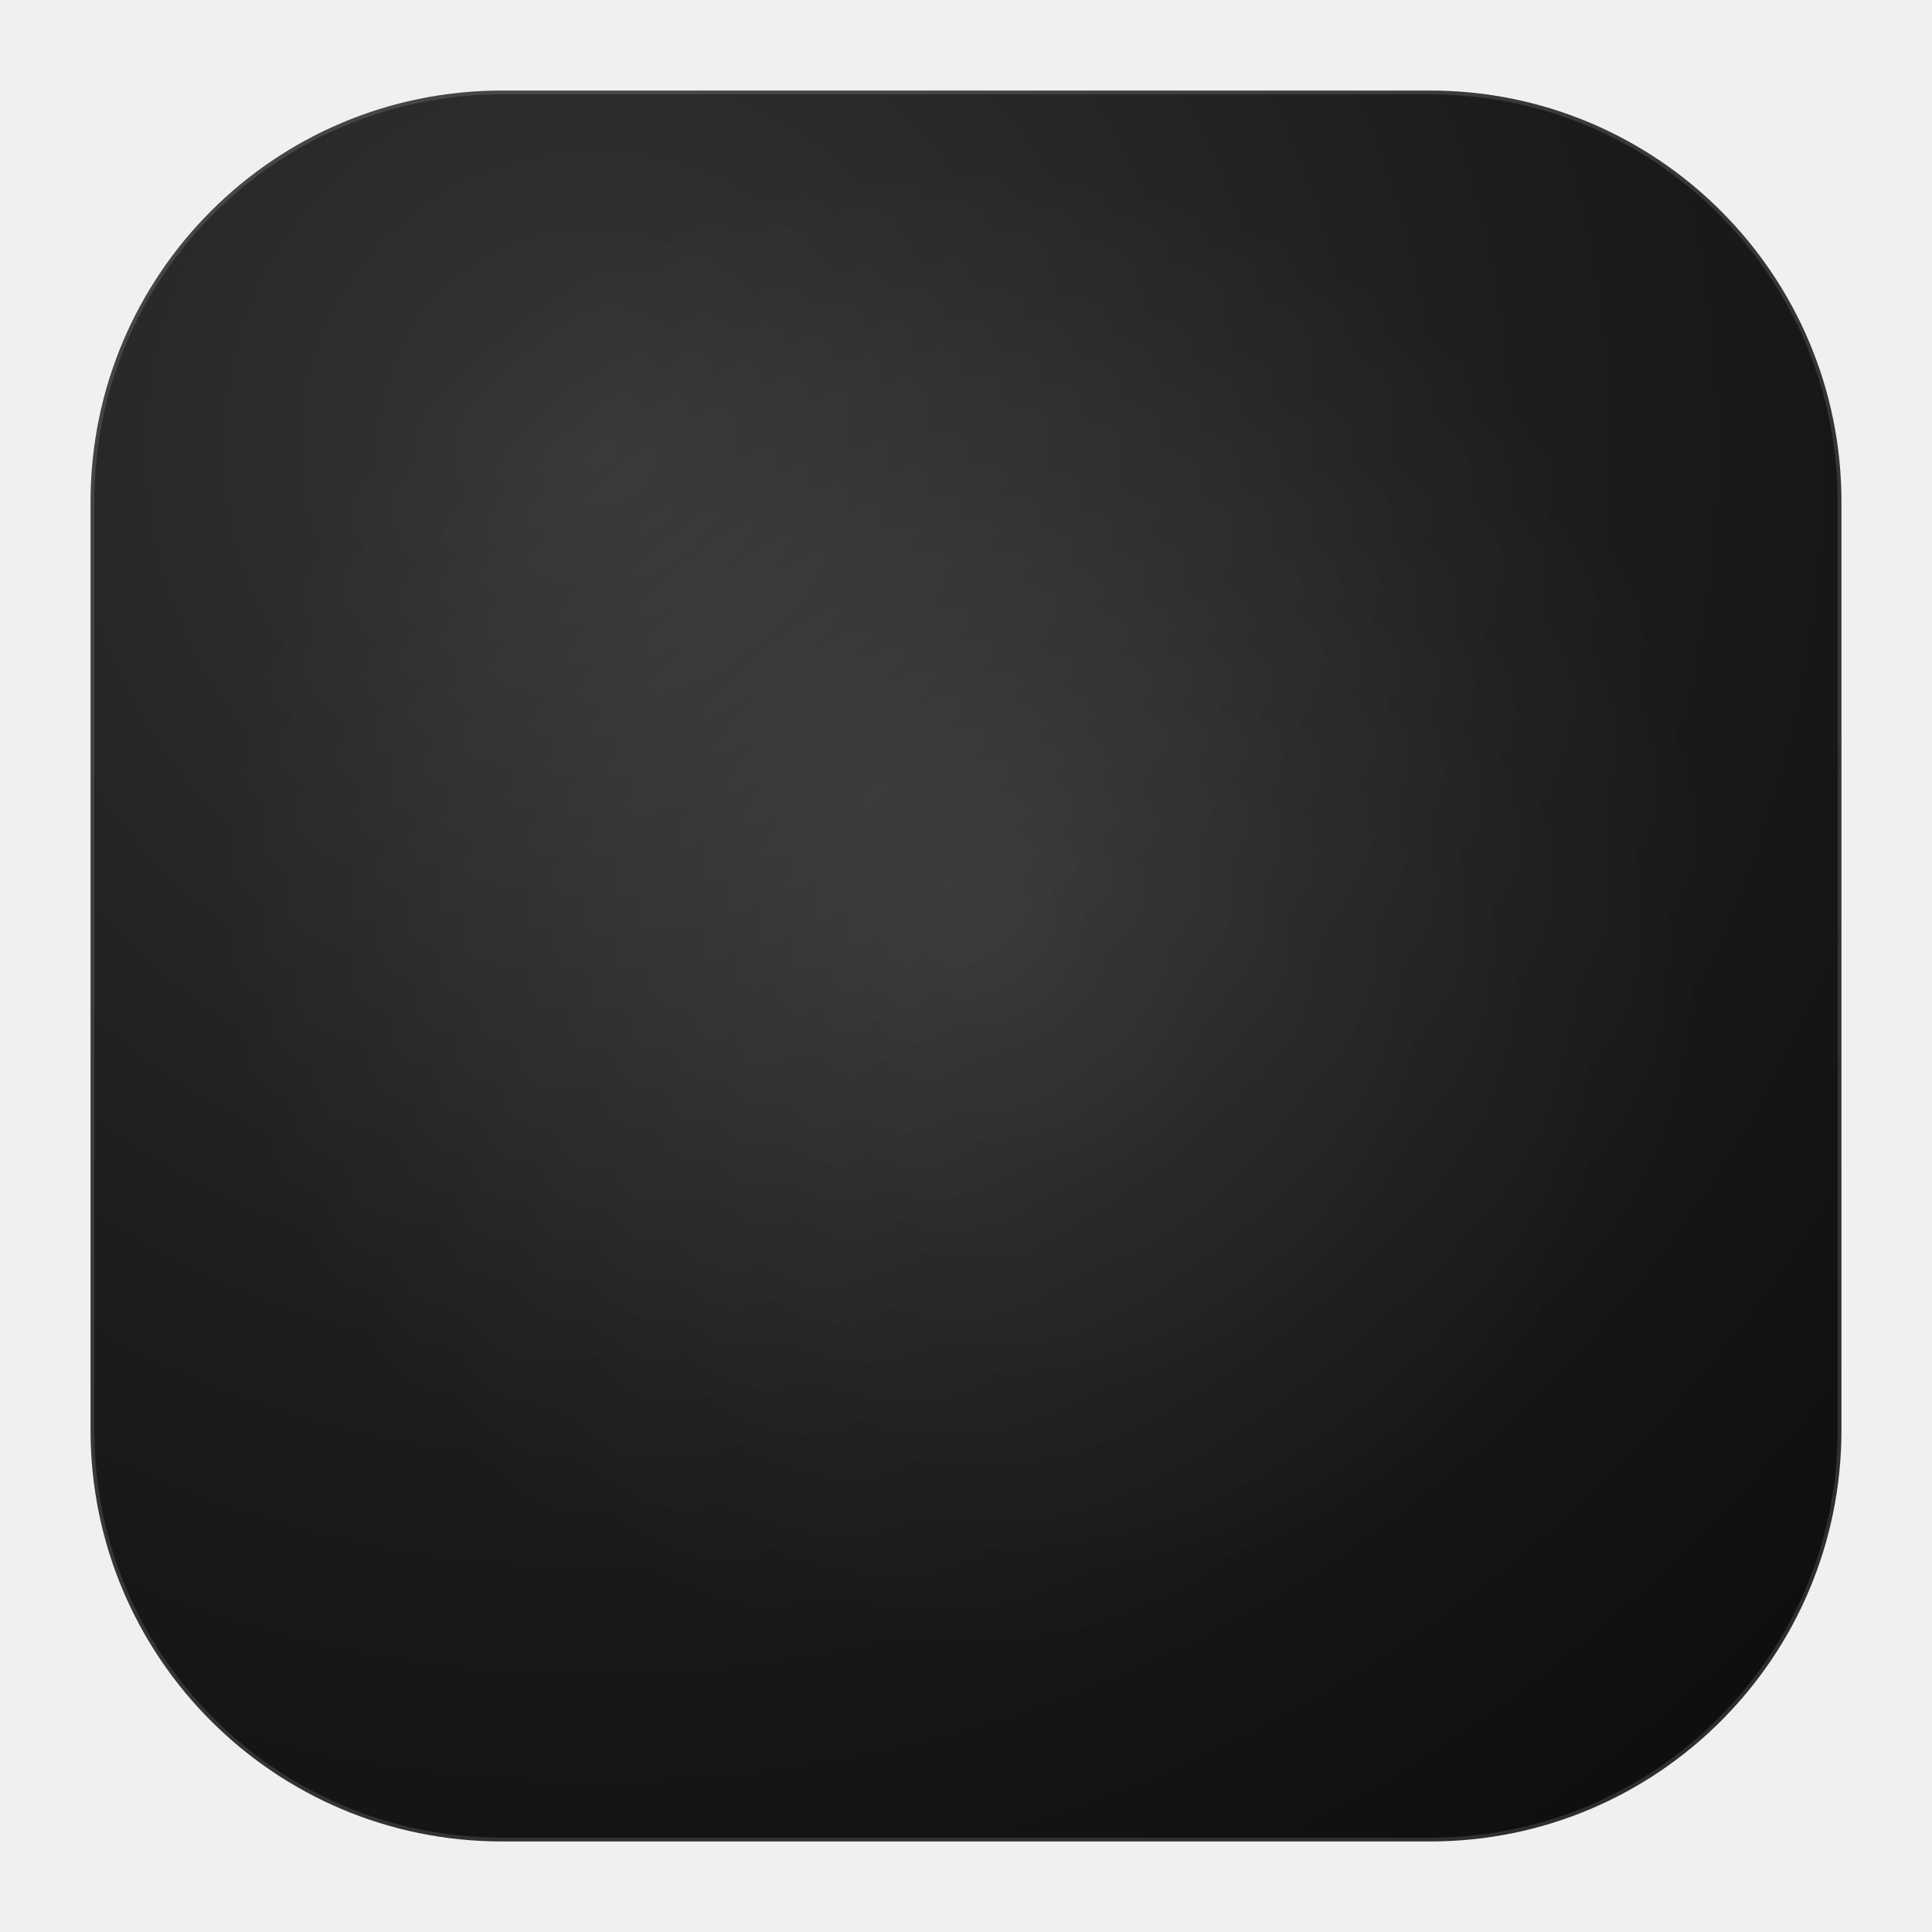
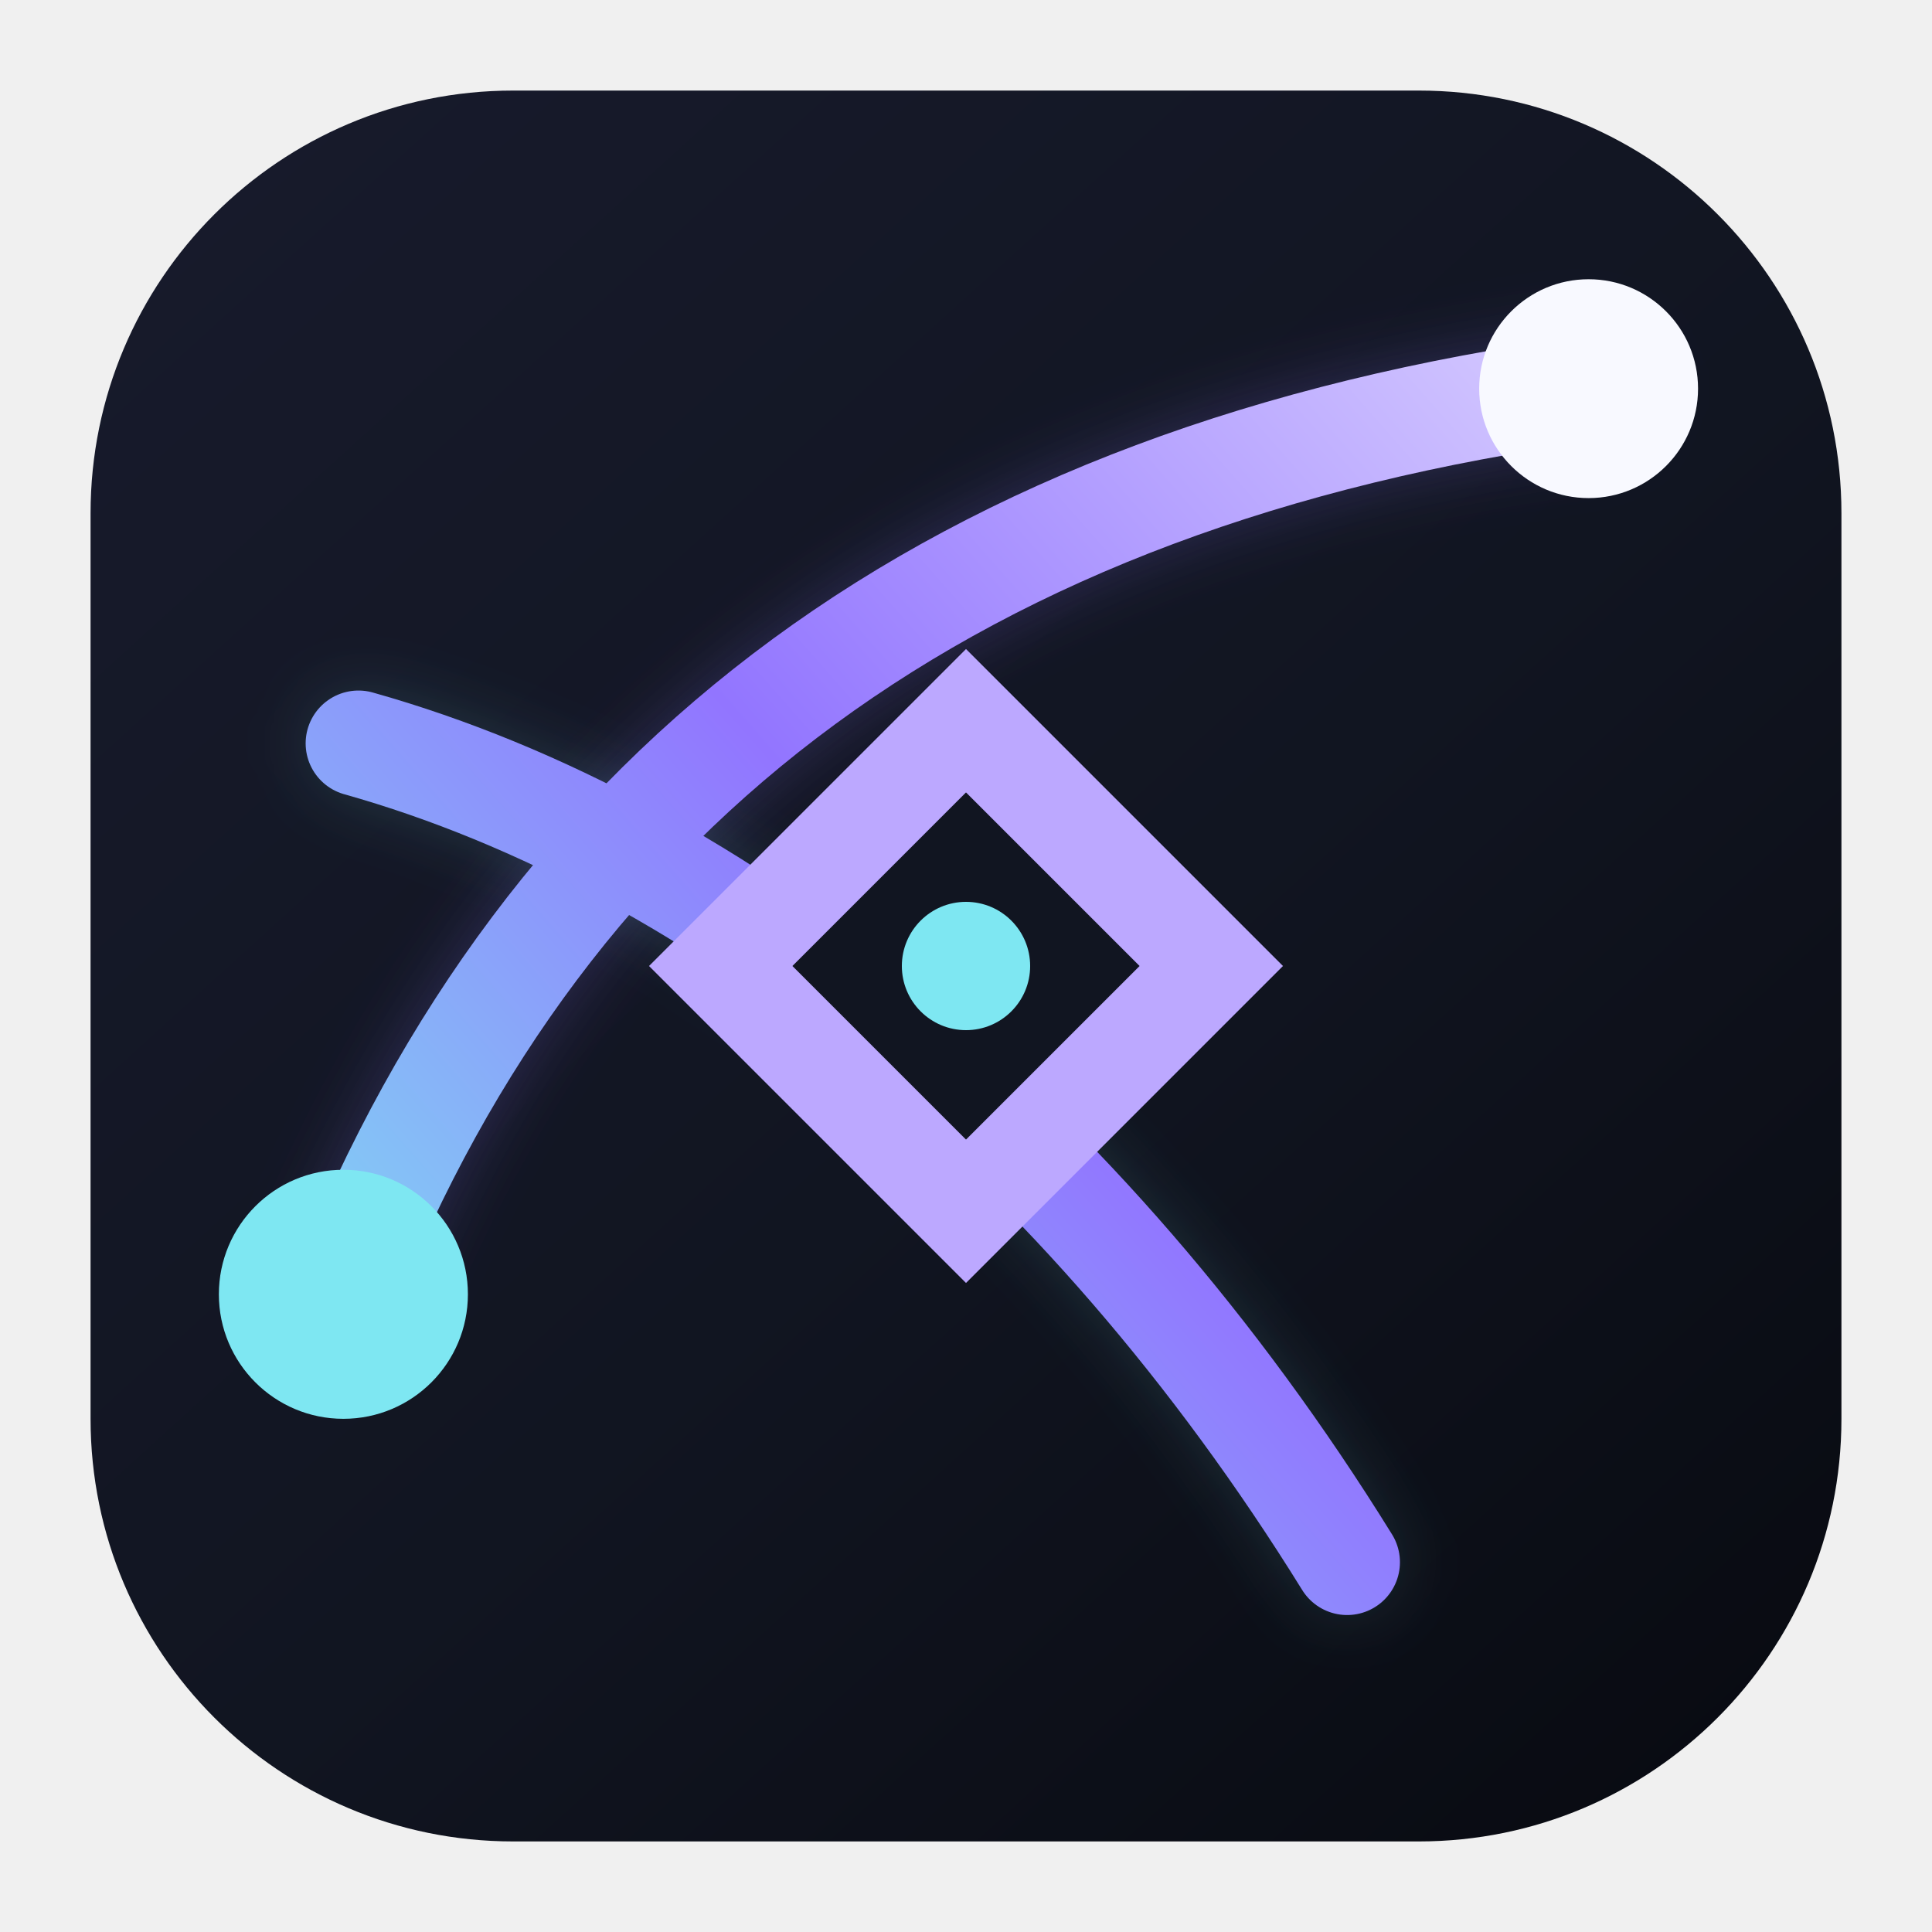
- <svg xmlns="http://www.w3.org/2000/svg" width="1024" height="1024" viewBox="0 0 1024 1024">
+ <svg xmlns="http://www.w3.org/2000/svg" viewBox="0 0 1024 1024">
  <defs>
-     <radialGradient id="surface" cx="0" cy="0" r="1" gradientTransform="translate(318 238) rotate(48) scale(940)" gradientUnits="userSpaceOnUse">
-       <stop stop-color="#353535" />
-       <stop offset="0.52" stop-color="#1d1d1d" />
-       <stop offset="1" stop-color="#0d0d0d" />
+     <linearGradient id="bg" x1="120" y1="80" x2="904" y2="944" gradientUnits="userSpaceOnUse">
+       <stop offset="0" stop-color="#171A2B" />
+       <stop offset="0.55" stop-color="#111521" />
+       <stop offset="1" stop-color="#090B12" />
+     </linearGradient>
+     <linearGradient id="orbit" x1="160" y1="800" x2="864" y2="180" gradientUnits="userSpaceOnUse">
+       <stop stop-color="#7EE7F2" />
+       <stop offset="0.48" stop-color="#9275FF" />
+       <stop offset="1" stop-color="#D8CEFF" />
+     </linearGradient>
+     <radialGradient id="glow" cx="0" cy="0" r="1" gradientTransform="translate(548 476) rotate(90) scale(390)">
+       <stop stop-color="#9275FF" stop-opacity="0.28" />
+       <stop offset="1" stop-color="#9275FF" stop-opacity="0" />
    </radialGradient>
-     <radialGradient id="halo" cx="0" cy="0" r="1" gradientTransform="translate(512 480) scale(392)" gradientUnits="userSpaceOnUse">
-       <stop stop-color="#ffffff" stop-opacity="0.1" />
-       <stop offset="1" stop-color="#ffffff" stop-opacity="0" />
-     </radialGradient>
-     <filter id="mark-shadow" x="116" y="116" width="792" height="812" filterUnits="userSpaceOnUse">
-       <feDropShadow dx="0" dy="24" stdDeviation="30" flood-color="#000000" flood-opacity="0.44" />
+     <filter id="shadow" x="-30%" y="-30%" width="160%" height="160%">
+       <feGaussianBlur stdDeviation="18" />
    </filter>
  </defs>
-   <rect x="48" y="48" width="928" height="928" rx="218" fill="url(#surface)" />
-   <rect x="49" y="49" width="926" height="926" rx="217" fill="none" stroke="#ffffff" stroke-opacity="0.13" stroke-width="2" />
-   <circle cx="512" cy="488" r="392" fill="url(#halo)" />
-   <g filter="url(#mark-shadow)" transform="translate(176 166) scale(28)">
-     <path d="M22.282 9.821a5.985 5.985 0 0 0-.516-4.911 6.046 6.046 0 0 0-6.51-2.9A6.065 6.065 0 0 0 4.981 4.182a5.985 5.985 0 0 0-3.998 2.9 6.046 6.046 0 0 0 .743 7.097 5.98 5.98 0 0 0 .511 4.911 6.051 6.051 0 0 0 6.515 2.9A5.985 5.985 0 0 0 13.26 24a6.056 6.056 0 0 0 5.772-4.206 5.989 5.989 0 0 0 3.998-2.9 6.056 6.056 0 0 0-.748-7.073zm-9.022 12.608a4.476 4.476 0 0 1-2.876-1.041l.142-.08 4.778-2.758a.795.795 0 0 0 .393-.681v-6.737l2.02 1.169a.071.071 0 0 1 .038.052v5.583a4.504 4.504 0 0 1-4.495 4.494zm-9.661-4.125a4.471 4.471 0 0 1-.535-3.014l.142.085 4.783 2.758a.771.771 0 0 0 .781 0l5.843-3.369v2.332a.08.08 0 0 1-.033.061L9.74 19.95a4.499 4.499 0 0 1-6.141-1.646zM2.341 7.896a4.485 4.485 0 0 1 2.365-1.973V11.6a.766.766 0 0 0 .388.676l5.814 3.354-2.02 1.169a.076.076 0 0 1-.071 0l-4.83-2.787A4.504 4.504 0 0 1 2.341 7.872zm16.596 3.856L13.104 8.364 15.119 7.2a.076.076 0 0 1 .071 0l4.83 2.791a4.494 4.494 0 0 1-.676 8.104v-5.677a.79.79 0 0 0-.407-.667zm2.011-3.023l-.142-.085-4.774-2.782a.776.776 0 0 0-.785 0L9.409 9.23V6.897a.066.066 0 0 1 .028-.061l4.83-2.787a4.499 4.499 0 0 1 6.68 4.66zM8.306 12.863l-2.02-1.164a.08.08 0 0 1-.038-.057V6.074a4.499 4.499 0 0 1 7.376-3.454l-.142.081L8.704 5.459a.795.795 0 0 0-.393.681zm1.098-2.365l2.602-1.5 2.607 1.5v2.999l-2.597 1.5-2.607-1.5Z" fill="#f4f4f4" />
-   </g>
+   <rect x="48" y="48" width="928" height="928" rx="224" fill="url(#bg)" />
+   <circle cx="548" cy="476" r="390" fill="url(#glow)" />
+   <path d="M182 686C290 414 505 252 842 206" fill="none" stroke="#9275FF" stroke-opacity="0.24" stroke-width="54" stroke-linecap="round" filter="url(#shadow)" />
+   <path d="M190 394C382 448 574 602 714 828" fill="none" stroke="#7EE7F2" stroke-opacity="0.18" stroke-width="48" stroke-linecap="round" filter="url(#shadow)" />
+   <path d="M182 686C290 414 505 252 842 206" fill="none" stroke="url(#orbit)" stroke-width="56" stroke-linecap="round" />
+   <path d="M190 394C382 448 574 602 714 828" fill="none" stroke="url(#orbit)" stroke-width="56" stroke-linecap="round" />
+   <circle cx="182" cy="686" r="66" fill="#7EE7F2" />
+   <circle cx="842" cy="206" r="58" fill="#F8F9FF" />
+   <path d="M512 344 680 512 512 680 344 512 512 344Z" fill="#BCA8FF" />
+   <path d="M512 420 604 512 512 604 420 512 512 420Z" fill="#111521" />
+   <circle cx="512" cy="512" r="34" fill="#7EE7F2" />
</svg>
